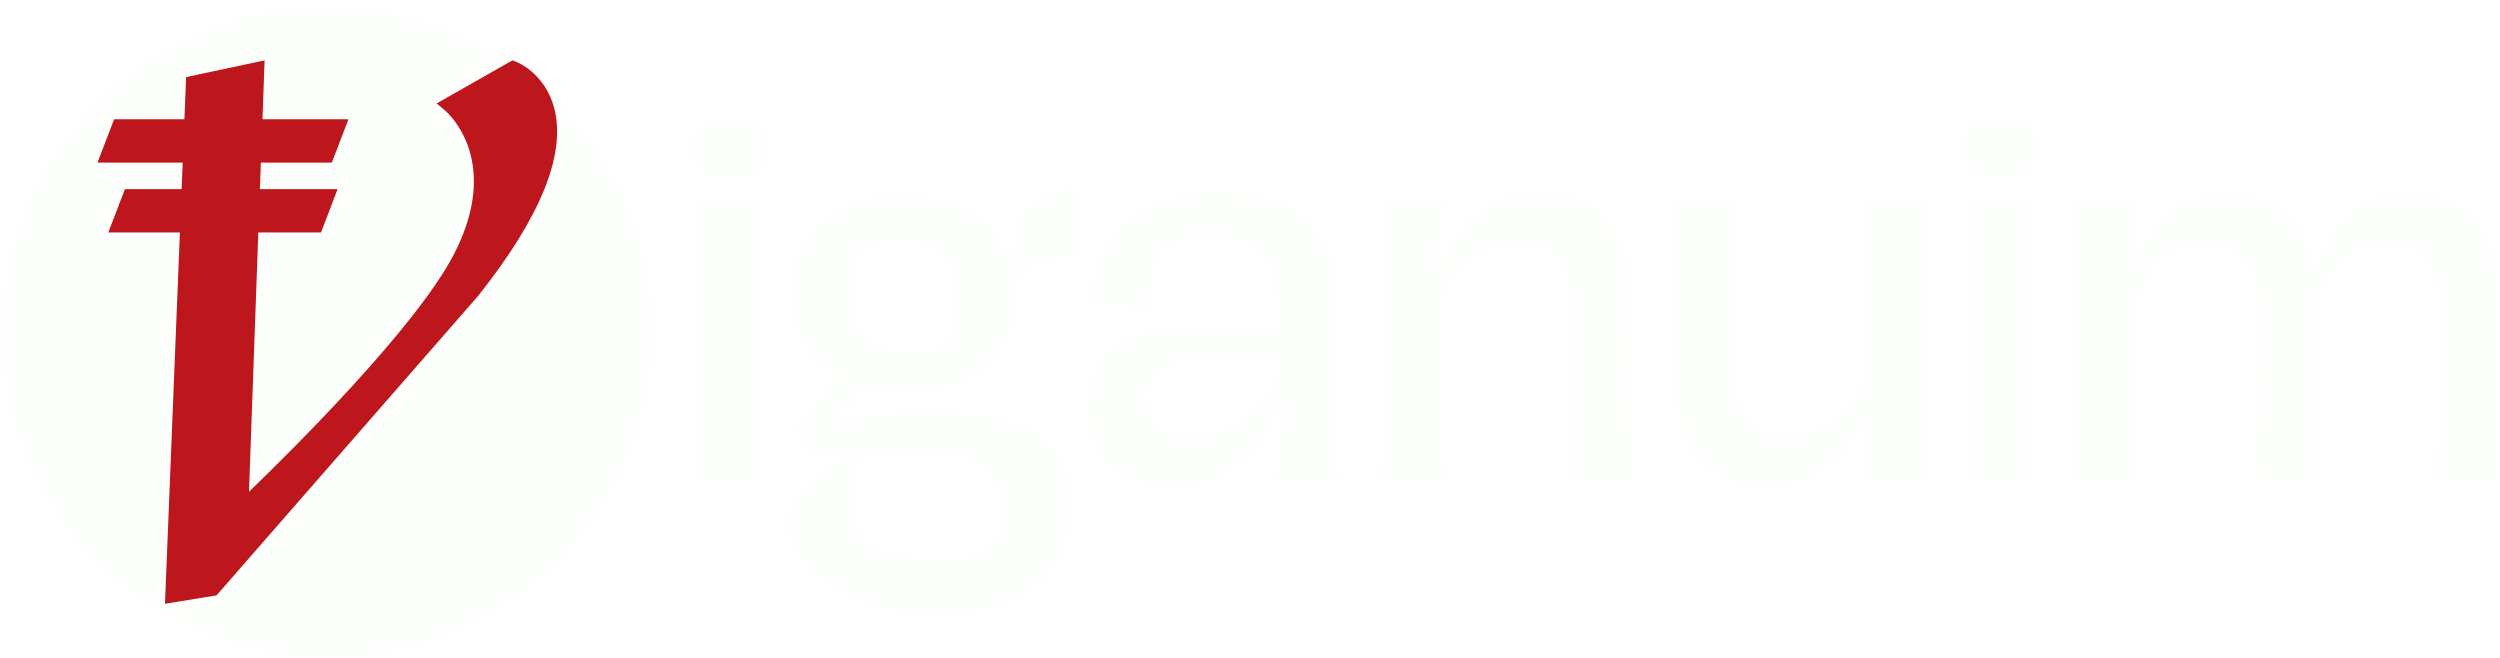
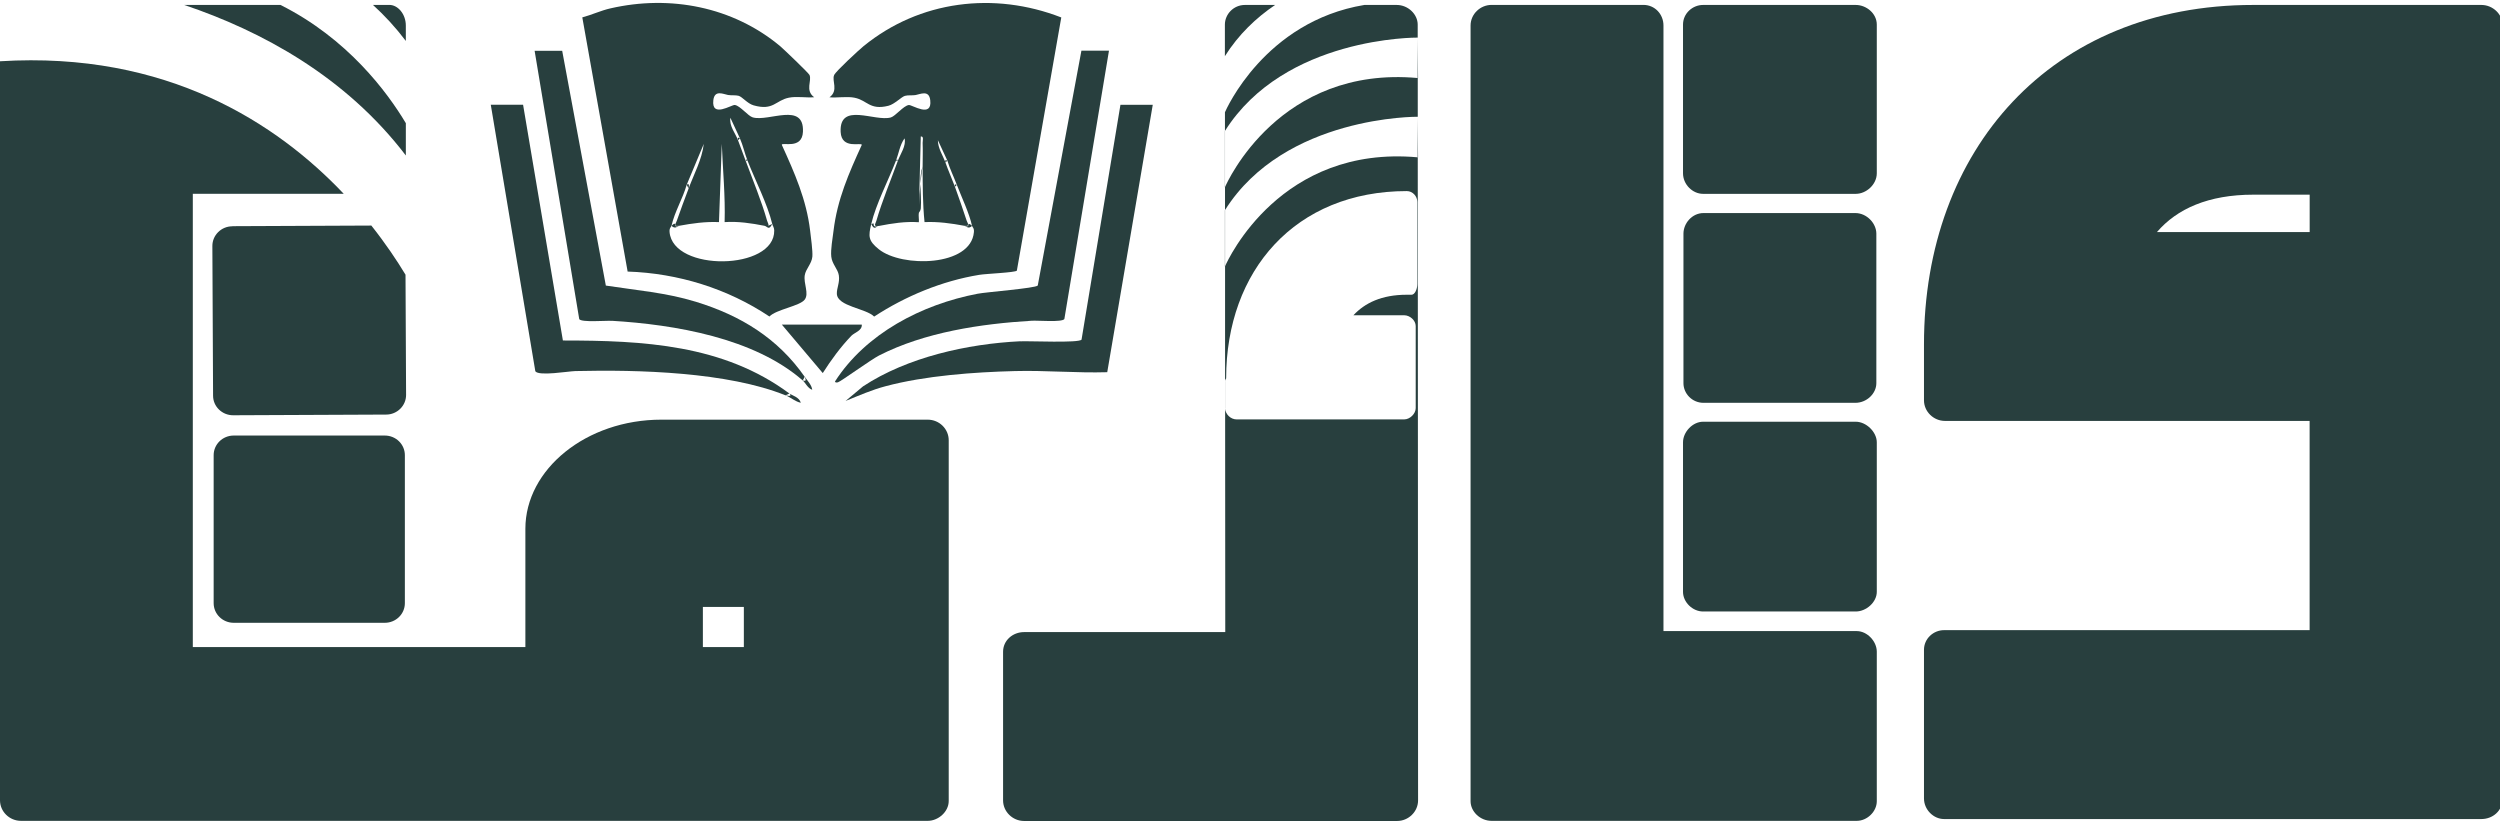
- <svg xmlns="http://www.w3.org/2000/svg" width="331" height="87" viewBox="0 0 331 87" fill="none">
-   <path d="M104.398 69.348C105.9 83.804 137.656 85.696 140.99 71.774C144.422 57.449 133.838 55.96 131.051 55.26L130.321 62.056C130.321 62.056 133.117 63.158 132.502 69.195C132.277 71.422 130.631 73.293 128.442 73.742C123.984 74.663 116.98 73.819 114.842 71.77C112.776 69.789 112.581 66.527 113.141 64.083C113.934 60.6 113.031 60.948 113.031 60.948L104.398 69.343V69.348Z" fill="#FDFFFC" />
-   <path d="M91.57 19.372C91.57 16.966 92.686 15.796 96.495 15.736C100.305 15.736 101.48 17.026 101.48 19.372C101.48 22.184 100.309 23.419 96.495 23.419C92.682 23.419 91.57 22.189 91.57 19.372Z" fill="#FDFFFC" />
-   <path d="M92.741 44.931C92.741 38.716 92.682 32.502 92.508 26.287L96.555 26.406L100.602 26.287C100.424 32.383 100.368 38.776 100.368 44.931C100.368 51.086 100.428 57.36 100.602 63.515H92.512C92.686 57.36 92.745 51.027 92.745 44.931H92.741Z" fill="#FDFFFC" />
-   <path d="M114.32 51.14C116.017 51.56 117.773 51.734 119.716 51.734C128.739 51.734 134.478 47.339 134.478 39.305C134.478 35.839 136.595 34.028 142.687 34.083L142.746 24.992C135.48 24.992 134.016 29.981 134.016 35.432H133.494C132.726 29.981 128.68 25.875 119.182 25.875C110.511 25.875 104.882 30.443 104.882 38.825C104.882 43.929 106.986 47.628 110.625 49.672C109.336 52.252 107.639 54.542 105.463 56.358L106.579 59.824H112.797V60.405C112.042 60.731 106.952 62.95 105.136 66.008C104.928 66.356 104.521 67.043 104.347 68.053C104.279 68.494 104.267 68.901 104.301 69.296C104.288 69.317 104.288 69.33 104.301 69.343C104.368 70.437 104.767 71.307 104.996 71.773H114.842C113.981 70.984 113.459 70.064 113.192 69.007C113.158 68.901 113.124 68.787 113.111 68.66C113.09 68.545 113.065 68.414 113.043 68.299C112.95 67.777 112.916 67.217 112.916 66.624C112.916 65.067 113.171 63.624 113.603 62.123C113.811 61.355 114.078 60.574 114.384 59.764H120.361C124.73 59.764 127.687 60.413 129.592 61.554C131.428 62.649 132.302 64.193 132.531 66.042C132.531 66.042 132.544 66.055 132.544 66.064C132.591 66.437 132.612 66.806 132.612 67.205C132.612 67.799 132.591 68.439 132.544 69.088C132.463 69.996 132.323 70.925 132.09 71.773H140.994C141.007 71.714 141.028 71.659 141.041 71.599C141.228 70.904 141.376 70.144 141.482 69.381C141.635 68.38 141.703 67.37 141.703 66.45C141.703 59.056 137.066 54.602 122.881 54.602C118.719 54.602 115.08 55.009 110.685 55.951L110.392 55.301C112.322 54.08 113.323 52.731 114.32 51.14ZM114.087 32.793C115.724 32.153 117.421 31.852 119.003 31.852C124.281 31.852 126.457 34.257 126.457 39.305C126.457 41.769 126.096 43.814 125.4 45.871C123.763 46.567 121.994 46.745 120.471 46.745C115.135 46.745 113.031 44.34 113.031 39.305C113.031 36.9 113.379 34.91 114.087 32.793Z" fill="#FDFFFC" />
-   <path d="M144.091 54.076C144.091 47.628 147.786 43.288 157.869 43.288C162.09 43.288 166.018 43.7 169.361 44.107V42.818C169.361 34.847 166.663 31.093 160.448 31.093C157.81 31.093 155.642 31.678 153.47 33.146C152.706 35.606 152.24 37.892 152.121 40.943L144.15 39.653C145.499 30.448 151.124 25.408 161.326 25.408C172.347 25.408 177.039 30.978 177.039 40.476V53.312C177.039 56.829 177.098 59.76 177.272 63.455H169.004L170.294 52.905H169.649C167.889 59.06 162.849 64.278 155.052 64.278C148.778 64.278 144.091 60.876 144.091 54.076ZM169.361 50.029V47.683C165.725 47.564 162.794 47.509 158.985 47.509C153.945 47.509 151.773 49.503 151.773 52.667C151.773 56.01 154.06 57.652 157.517 57.652C162.149 57.652 165.666 55.484 169.361 50.029Z" fill="#FDFFFC" />
-   <path d="M183.075 44.578C183.075 38.304 183.075 32.501 182.901 26.346H191.05L190.172 35.08H190.698C193.57 28.28 197.969 25.582 203.772 25.582C212.332 25.582 215.964 30.681 215.964 40.59C215.964 48.913 215.964 55.951 216.197 63.51H208.048C208.222 56.065 208.222 50.966 208.222 42.054C208.222 35.254 206.287 32.149 201.01 32.149C196.319 32.149 192.743 34.787 190.753 40.179C190.753 51.552 190.813 57.414 191.046 63.51H182.838C183.071 57.94 183.071 51.022 183.071 44.574L183.075 44.578Z" fill="#FDFFFC" />
-   <path d="M221.762 49.269C221.762 40.947 221.703 33.909 221.529 26.35H229.678C229.504 33.794 229.445 38.953 229.445 47.806C229.445 54.606 231.379 57.711 236.656 57.711C241.403 57.711 244.924 55.191 246.913 49.681C246.913 38.308 246.913 32.564 246.68 26.35H254.888C254.655 31.979 254.596 38.893 254.596 45.286C254.596 51.679 254.655 57.478 254.829 63.518H246.68L247.558 54.784H246.973C244.101 61.584 239.761 64.282 233.899 64.282C225.398 64.282 221.762 59.183 221.762 49.274V49.269Z" fill="#FDFFFC" />
-   <path d="M259.864 19.372C259.864 16.966 260.98 15.796 264.789 15.736C268.599 15.736 269.774 17.026 269.774 19.372C269.774 22.184 268.603 23.419 264.789 23.419C260.976 23.419 259.864 22.189 259.864 19.372Z" fill="#FDFFFC" />
-   <path d="M261.04 44.931C261.04 38.716 260.98 32.502 260.806 26.287L264.853 26.406L268.9 26.287C268.722 32.383 268.667 38.776 268.667 44.931C268.667 51.086 268.726 57.36 268.9 63.515H260.81C260.984 57.36 261.044 51.027 261.044 44.931H261.04Z" fill="#FDFFFC" />
-   <path d="M275.047 44.578C275.047 38.304 275.047 32.501 274.873 26.346H283.022L282.144 35.08H282.67C285.542 28.221 289.351 25.582 295.099 25.582C301.547 25.582 305.242 28.925 306.001 35.606H306.586C309.458 28.221 313.268 25.582 319.016 25.582C326.812 25.582 330.562 30.566 330.562 39.415C330.562 48.913 330.622 56.006 330.796 63.51H322.647C322.825 56.065 322.88 50.907 322.88 40.824C322.88 34.787 320.475 32.208 315.902 32.149C311.622 32.149 308.631 34.728 306.642 40.179C306.642 49.032 306.701 56.065 306.875 63.51H298.726C298.9 56.065 298.959 50.907 298.959 40.824C298.959 34.787 296.554 32.208 291.985 32.149C287.705 32.149 284.714 34.787 282.725 40.179C282.725 51.552 282.784 57.414 283.018 63.51H274.809C275.043 57.94 275.043 51.022 275.043 44.574L275.047 44.578Z" fill="#FDFFFC" />
-   <path d="M43.325 87C67.086 87 86.349 67.737 86.349 43.976C86.349 20.214 67.086 0.951 43.325 0.951C19.563 0.951 0.3 20.214 0.3 43.976C0.3 67.737 19.563 87 43.325 87Z" fill="#FDFFFC" />
-   <path d="M73.342 14.193C72.094 9.645 68.454 8.223 68.295 8.162L67.849 7.988L59.087 12.967L57.808 13.694L58.935 14.639C59.238 14.897 65.942 20.731 60.819 32.172C60.577 32.709 60.312 33.261 60.01 33.829C54.917 43.522 38.482 59.79 32.966 65.102L34.2 30.779H42.5L44.695 25.044H34.411L34.54 21.525H43.938L46.132 15.79H34.752L35.032 7.996L24.643 10.205L24.416 15.79H15.109L12.907 21.525H24.189L24.045 25.044H16.539L14.337 30.779H23.818L21.843 79.941L28.668 78.828L63.286 39.201L63.324 39.156C71.647 28.676 75.022 20.277 73.342 14.185V14.193Z" fill="#BD171D" />
+ <svg xmlns="http://www.w3.org/2000/svg" width="152" height="50" viewBox="0 0 152 50" fill="none">
+   <path d="M24.675 9.454V7.489C23.548 5.603 21.136 2.347 17.055 0.301H11.201C15.89 1.882 21.003 4.637 24.675 9.454Z" fill="#283F3E" />
+   <path d="M24.674 2.485V1.55C24.674 0.866 24.199 0.298 23.672 0.298H22.675C23.388 0.947 24.058 1.672 24.67 2.485H24.674Z" fill="#283F3E" />
+   <path d="M56.404 25.515H40.214C35.646 25.515 31.943 28.53 31.943 32.149V39.34H11.723V11.782H20.898C16.872 7.534 10.168 3.095 0 3.725V48.656C0 49.343 0.573 49.908 1.278 49.908H56.408C57.043 49.908 57.682 49.359 57.682 48.702V26.767C57.682 26.08 57.109 25.515 56.404 25.515ZM45.226 39.34H42.735V36.901H45.226V39.34Z" fill="#283F3E" />
+   <path d="M14.124 13.759C13.454 13.759 12.908 14.302 12.912 14.958L12.955 24.061C12.955 24.718 13.508 25.252 14.179 25.248L23.478 25.206C24.148 25.206 24.694 24.664 24.69 24.008L24.655 16.702C24.141 15.851 23.455 14.821 22.578 13.714L14.12 13.752L14.124 13.759Z" fill="#283F3E" />
+   <path d="M14.21 26.481H23.396C24.071 26.481 24.616 27.015 24.616 27.675V36.672C24.616 37.332 24.071 37.866 23.396 37.866H14.21C13.536 37.866 12.99 37.332 12.99 36.672V27.675C12.99 27.015 13.536 26.481 14.21 26.481Z" fill="#283F3E" />
+   <path d="M74.484 23.191V24.813C74.484 24.813 74.484 24.84 74.488 24.851V23.168C74.488 23.168 74.484 23.183 74.484 23.191Z" fill="#283F3E" />
+   <path d="M74.484 16.179V23.164C74.496 23.08 74.55 23 74.55 23C74.55 16.45 78.756 11.618 85.537 11.618C85.888 11.618 86.172 11.931 86.172 12.275V17.263C86.172 17.607 86.013 17.92 85.822 17.92H85.533C84.006 17.92 82.984 18.42 82.287 19.168H85.374C85.724 19.168 86.075 19.481 86.075 19.824V24.813C86.075 25.157 85.724 25.5 85.374 25.5H75.186C74.819 25.5 74.511 25.183 74.488 24.851V25.519L74.496 38.431H62.266C61.568 38.431 60.987 38.943 60.987 39.626V48.664C60.987 49.347 61.568 49.916 62.266 49.916H84.941C85.639 49.916 86.219 49.347 86.219 48.664L86.208 25.523L86.2 9.565C77.875 8.813 74.679 15.744 74.484 16.187V16.179Z" fill="#283F3E" />
+   <path d="M74.481 11.374V12.771C78.113 7.015 86.2 7.099 86.2 7.099V4.744C77.797 3.985 74.621 11.053 74.481 11.374Z" fill="#283F3E" />
+   <path d="M74.477 6.828V7.962C78.097 2.221 86.142 2.286 86.196 2.286V1.496C86.196 0.87 85.615 0.301 84.918 0.301H82.954C76.889 1.309 74.539 6.679 74.473 6.832L74.477 6.828Z" fill="#283F3E" />
+   <path d="M77.528 0.301H75.693C74.995 0.301 74.473 0.87 74.473 1.496V3.416C75.307 2.092 76.375 1.08 77.528 0.301Z" fill="#283F3E" />
+   <path d="M103.574 24.492H112.804C113.501 24.492 114.082 23.924 114.082 23.298V14.206C114.082 13.58 113.501 12.954 112.804 12.954H103.574C102.877 12.954 102.354 13.58 102.354 14.206V23.298C102.354 23.924 102.877 24.492 103.574 24.492Z" fill="#283F3E" />
+   <path d="M112.831 0.301H103.547C102.908 0.301 102.327 0.813 102.327 1.496V10.534C102.327 11.217 102.908 11.786 103.547 11.786H112.831C113.47 11.786 114.109 11.217 114.109 10.534V1.496C114.109 0.813 113.47 0.301 112.831 0.301Z" fill="#283F3E" />
+   <path d="M112.889 38.37H101.139V1.55C101.139 0.866 100.616 0.298 99.919 0.298H90.689C89.992 0.298 89.411 0.866 89.411 1.55V48.714C89.411 49.34 89.992 49.908 90.689 49.908H112.889C113.528 49.908 114.109 49.34 114.109 48.714V39.622C114.109 38.996 113.528 38.37 112.889 38.37Z" fill="#283F3E" />
+   <path d="M112.831 25.641H103.547C102.908 25.641 102.327 26.267 102.327 26.893V35.985C102.327 36.611 102.908 37.179 103.547 37.179H112.831C113.47 37.179 114.109 36.611 114.109 35.985V26.893C114.109 26.267 113.47 25.641 112.831 25.641Z" fill="#283F3E" />
+   <path d="M150.87 0.301H136.999C124.694 0.301 116.978 9.111 116.978 20.931V24.34C116.978 25.023 117.558 25.592 118.256 25.592H140.425V38.313H118.197C117.558 38.313 116.978 38.824 116.978 39.508V48.546C116.978 49.229 117.558 49.798 118.197 49.798H150.87C151.567 49.798 152.148 49.286 152.148 48.603V1.496C152.148 0.87 151.567 0.301 150.87 0.301ZM140.425 14.111H131.141C132.361 12.691 134.274 11.836 137.003 11.836H140.428V14.111H140.425Z" fill="#283F3E" />
+   <path d="M55.959 11.175C55.994 10.813 56.041 10.458 56.095 10.107C55.982 10.443 55.959 10.805 55.959 11.175Z" fill="#283F3E" />
+   <path d="M51.96 5.943C52.732 6.095 52.876 6.718 54.014 6.431C54.392 6.336 54.798 5.893 55.02 5.828C55.211 5.775 55.449 5.813 55.667 5.779C55.944 5.733 56.485 5.443 56.559 6.092C56.688 7.202 55.445 6.359 55.254 6.385C54.922 6.435 54.447 7.057 54.163 7.141C53.188 7.416 51.029 6.179 51.111 8.019C51.161 9.114 52.397 8.63 52.397 8.809C51.606 10.542 50.908 12.122 50.678 14.034C50.624 14.5 50.495 15.164 50.542 15.607C50.592 16.065 50.943 16.351 51.002 16.744C51.068 17.191 50.865 17.519 50.881 17.87C50.92 18.634 52.65 18.744 53.149 19.248C55.051 18.004 57.273 17.08 59.541 16.71C59.95 16.641 61.735 16.573 61.825 16.454L64.526 1.061C60.429 -0.531 55.912 0.034 52.51 2.801C52.21 3.046 50.826 4.324 50.717 4.561C50.557 4.908 51.002 5.496 50.433 5.916C50.924 5.958 51.489 5.847 51.968 5.943H51.96ZM58.777 13.427C58.547 12.744 58.309 12.027 58.06 11.355C57.885 10.882 57.658 10.382 57.483 9.882C57.331 9.458 57.023 9.011 57.023 8.523L57.6 9.767C57.752 10.271 57.99 10.748 58.177 11.24C58.469 12.004 58.933 12.962 59.1 13.733C59.12 13.817 59.237 13.855 59.214 14.111C59.038 16.21 54.837 16.286 53.43 15.153C52.779 14.63 52.794 14.366 52.97 13.622C53.258 12.405 54.011 10.969 54.474 9.771C54.646 9.324 54.708 8.817 54.996 8.412C55.113 8.859 54.735 9.378 54.591 9.771C54.166 10.943 53.625 12.237 53.285 13.42C53.223 13.633 53.067 13.779 53.438 13.737C54.24 13.58 55.043 13.454 55.866 13.511C55.885 13.332 55.834 13.114 55.866 12.943C55.873 12.905 55.975 12.821 55.986 12.668C56.022 12.195 55.967 11.679 55.963 11.179C55.92 11.603 55.893 12.038 55.877 12.477L55.983 8.298C56.185 8.271 56.092 8.553 56.096 8.691C56.115 9.16 56.096 9.637 56.096 10.107C56.099 11.248 56.096 12.37 56.212 13.504C57.027 13.466 57.842 13.58 58.641 13.729C58.73 13.737 58.789 13.737 58.828 13.729C58.836 13.679 58.847 13.645 58.867 13.626C58.847 13.572 58.804 13.504 58.777 13.424V13.427Z" fill="#283F3E" />
+   <path d="M46.781 19.244C47.198 18.809 48.636 18.611 48.928 18.214C49.201 17.847 48.85 17.244 48.928 16.74C48.987 16.347 49.353 16.046 49.392 15.599C49.419 15.263 49.303 14.416 49.256 14.027C49.03 12.13 48.316 10.527 47.533 8.805C47.533 8.622 48.769 9.111 48.819 8.015C48.901 6.176 46.742 7.416 45.768 7.137C45.479 7.057 45.008 6.431 44.676 6.382C44.489 6.355 43.242 7.198 43.371 6.088C43.449 5.439 43.99 5.729 44.263 5.775C44.477 5.809 44.715 5.775 44.906 5.824C45.136 5.889 45.436 6.294 45.818 6.405C47.023 6.748 47.151 6.103 47.966 5.939C48.441 5.843 49.01 5.954 49.501 5.912C48.932 5.492 49.377 4.905 49.217 4.557C49.158 4.435 47.646 2.985 47.424 2.798C44.556 0.416 40.752 -0.328 37.104 0.511C36.535 0.641 35.973 0.905 35.404 1.057L38.16 16.511C41.235 16.611 44.248 17.55 46.781 19.244ZM40.826 13.733C41.017 12.87 41.508 12.088 41.749 11.24L42.79 8.748C42.681 9.698 42.194 10.576 41.866 11.466C41.625 12.114 41.371 12.771 41.149 13.424C41.118 13.511 41.075 13.584 41.056 13.637C41.067 13.656 41.075 13.683 41.079 13.721C41.114 13.737 41.176 13.74 41.285 13.729C42.084 13.58 42.899 13.466 43.714 13.504L43.885 8.744C43.947 10.332 44.103 11.912 44.057 13.504C44.879 13.45 45.686 13.572 46.485 13.729C46.652 13.763 46.75 14.042 46.949 13.614C46.859 13.672 46.769 13.706 46.684 13.725C46.656 13.737 46.617 13.74 46.555 13.737C46.598 13.737 46.641 13.737 46.684 13.725C46.777 13.687 46.684 13.569 46.637 13.412C46.313 12.256 45.756 10.912 45.331 9.763C45.175 9.347 45.019 8.935 44.867 8.519C44.715 8.099 44.329 7.672 44.407 7.16L44.984 8.405C45.175 8.84 45.276 9.324 45.448 9.763C45.912 10.954 46.664 12.408 46.952 13.614C46.98 13.737 47.069 13.828 47.073 14.008C47.124 16.45 40.911 16.546 40.709 14.103C40.689 13.851 40.806 13.813 40.822 13.725L40.826 13.733Z" fill="#283F3E" />
+   <path d="M62.043 20.748C58.816 20.904 55.164 21.718 52.471 23.492L51.411 24.378C52.21 24.053 53.009 23.702 53.847 23.481C56.256 22.84 59.206 22.626 61.7 22.561C63.579 22.511 65.446 22.687 67.32 22.63L70.088 6.37H68.123L65.758 20.649C65.606 20.866 62.593 20.725 62.043 20.752V20.748Z" fill="#283F3E" />
+   <path d="M34.98 22.561C38.791 22.469 44.24 22.614 47.763 24.038L47.993 23.924C43.979 20.947 39.111 20.702 34.224 20.702L31.803 6.366H29.839L32.548 22.573C32.758 22.882 34.551 22.573 34.98 22.561Z" fill="#283F3E" />
+   <path d="M59.44 17.859C56.041 18.508 52.643 20.279 50.772 23.187C50.756 23.271 50.881 23.259 50.947 23.244C51.095 23.214 52.97 21.855 53.446 21.614C56.224 20.198 59.627 19.687 62.737 19.5C63.115 19.477 64.569 19.607 64.713 19.397L67.426 3.08H65.75L63.096 17.359C62.975 17.523 59.97 17.756 59.44 17.859Z" fill="#283F3E" />
+   <path d="M37.19 19.504C41.029 19.733 45.854 20.55 48.808 23.134L48.925 22.908C47.296 20.573 45.047 19.187 42.307 18.347C40.491 17.79 38.706 17.653 36.835 17.363L34.181 3.088H32.505L35.218 19.404C35.362 19.614 36.819 19.485 37.197 19.508L37.19 19.504Z" fill="#283F3E" />
+   <path d="M52.393 19.737H47.537L50.024 22.683C50.519 21.901 51.115 21.088 51.762 20.416C51.953 20.218 52.425 20.107 52.397 19.737H52.393Z" fill="#283F3E" />
+   <path d="M47.767 24.038C48.075 24.164 48.367 24.427 48.69 24.488C48.593 24.145 48.176 24.053 47.997 23.924C48.129 24.069 48.051 24.103 47.767 24.038Z" fill="#283F3E" />
+   <path d="M48.808 23.134C48.975 23.282 49.119 23.618 49.384 23.698C49.349 23.404 49.088 23.141 48.925 22.904C48.999 23.092 49.041 23.202 48.808 23.13V23.134Z" fill="#283F3E" />
+   <path d="M53.398 13.74C53.219 13.79 53.098 13.798 53.118 13.584L52.97 13.614C53.153 14.011 53.25 13.794 53.398 13.737V13.74Z" fill="#283F3E" />
+   <path d="M58.824 13.733C58.824 13.733 58.824 13.756 58.824 13.771L58.641 13.733C58.746 13.752 58.874 13.95 59.104 13.733C58.991 13.626 58.913 13.592 58.871 13.63C58.89 13.683 58.89 13.717 58.832 13.733H58.824Z" fill="#283F3E" />
+   <path d="M58.06 11.355L58.177 11.24C58.04 11.183 58.036 11.221 58.06 11.355Z" fill="#283F3E" />
+   <path d="M54.475 9.767H54.592C54.549 9.676 54.51 9.672 54.475 9.767Z" fill="#283F3E" />
+   <path d="M57.483 9.882L57.6 9.767C57.46 9.706 57.456 9.74 57.483 9.882Z" fill="#283F3E" />
+   <path d="M41.289 13.733L41.09 13.771C41.09 13.771 41.086 13.74 41.082 13.725C41.047 13.71 41.044 13.679 41.059 13.641C41.016 13.565 40.942 13.611 40.829 13.733C41.059 13.95 41.188 13.752 41.293 13.733H41.289Z" fill="#283F3E" />
+   <path d="M41.753 11.24L41.87 11.466C41.909 11.206 41.87 11.13 41.753 11.24Z" fill="#283F3E" />
+   <path d="M45.339 9.767H45.456C45.413 9.668 45.374 9.668 45.339 9.767Z" fill="#283F3E" />
+   <path d="M44.874 8.523L44.992 8.408C44.84 8.34 44.84 8.37 44.874 8.523Z" fill="#283F3E" />
+   <path d="M86.219 9.561L86.195 7.103V9.561C86.195 9.561 86.211 9.561 86.219 9.561Z" fill="#283F3E" />
+   <path d="M74.473 12.782V16.202C74.473 16.202 74.473 16.195 74.484 16.179V12.771C74.484 12.771 74.477 12.779 74.473 12.782Z" fill="#283F3E" />
+   <path d="M86.219 4.744L86.195 2.286V4.744C86.195 4.744 86.211 4.744 86.219 4.744Z" fill="#283F3E" />
+   <path d="M74.473 7.969V11.389C74.473 11.389 74.473 11.382 74.481 11.374V7.962C74.481 7.962 74.477 7.966 74.473 7.969Z" fill="#283F3E" />
</svg>
